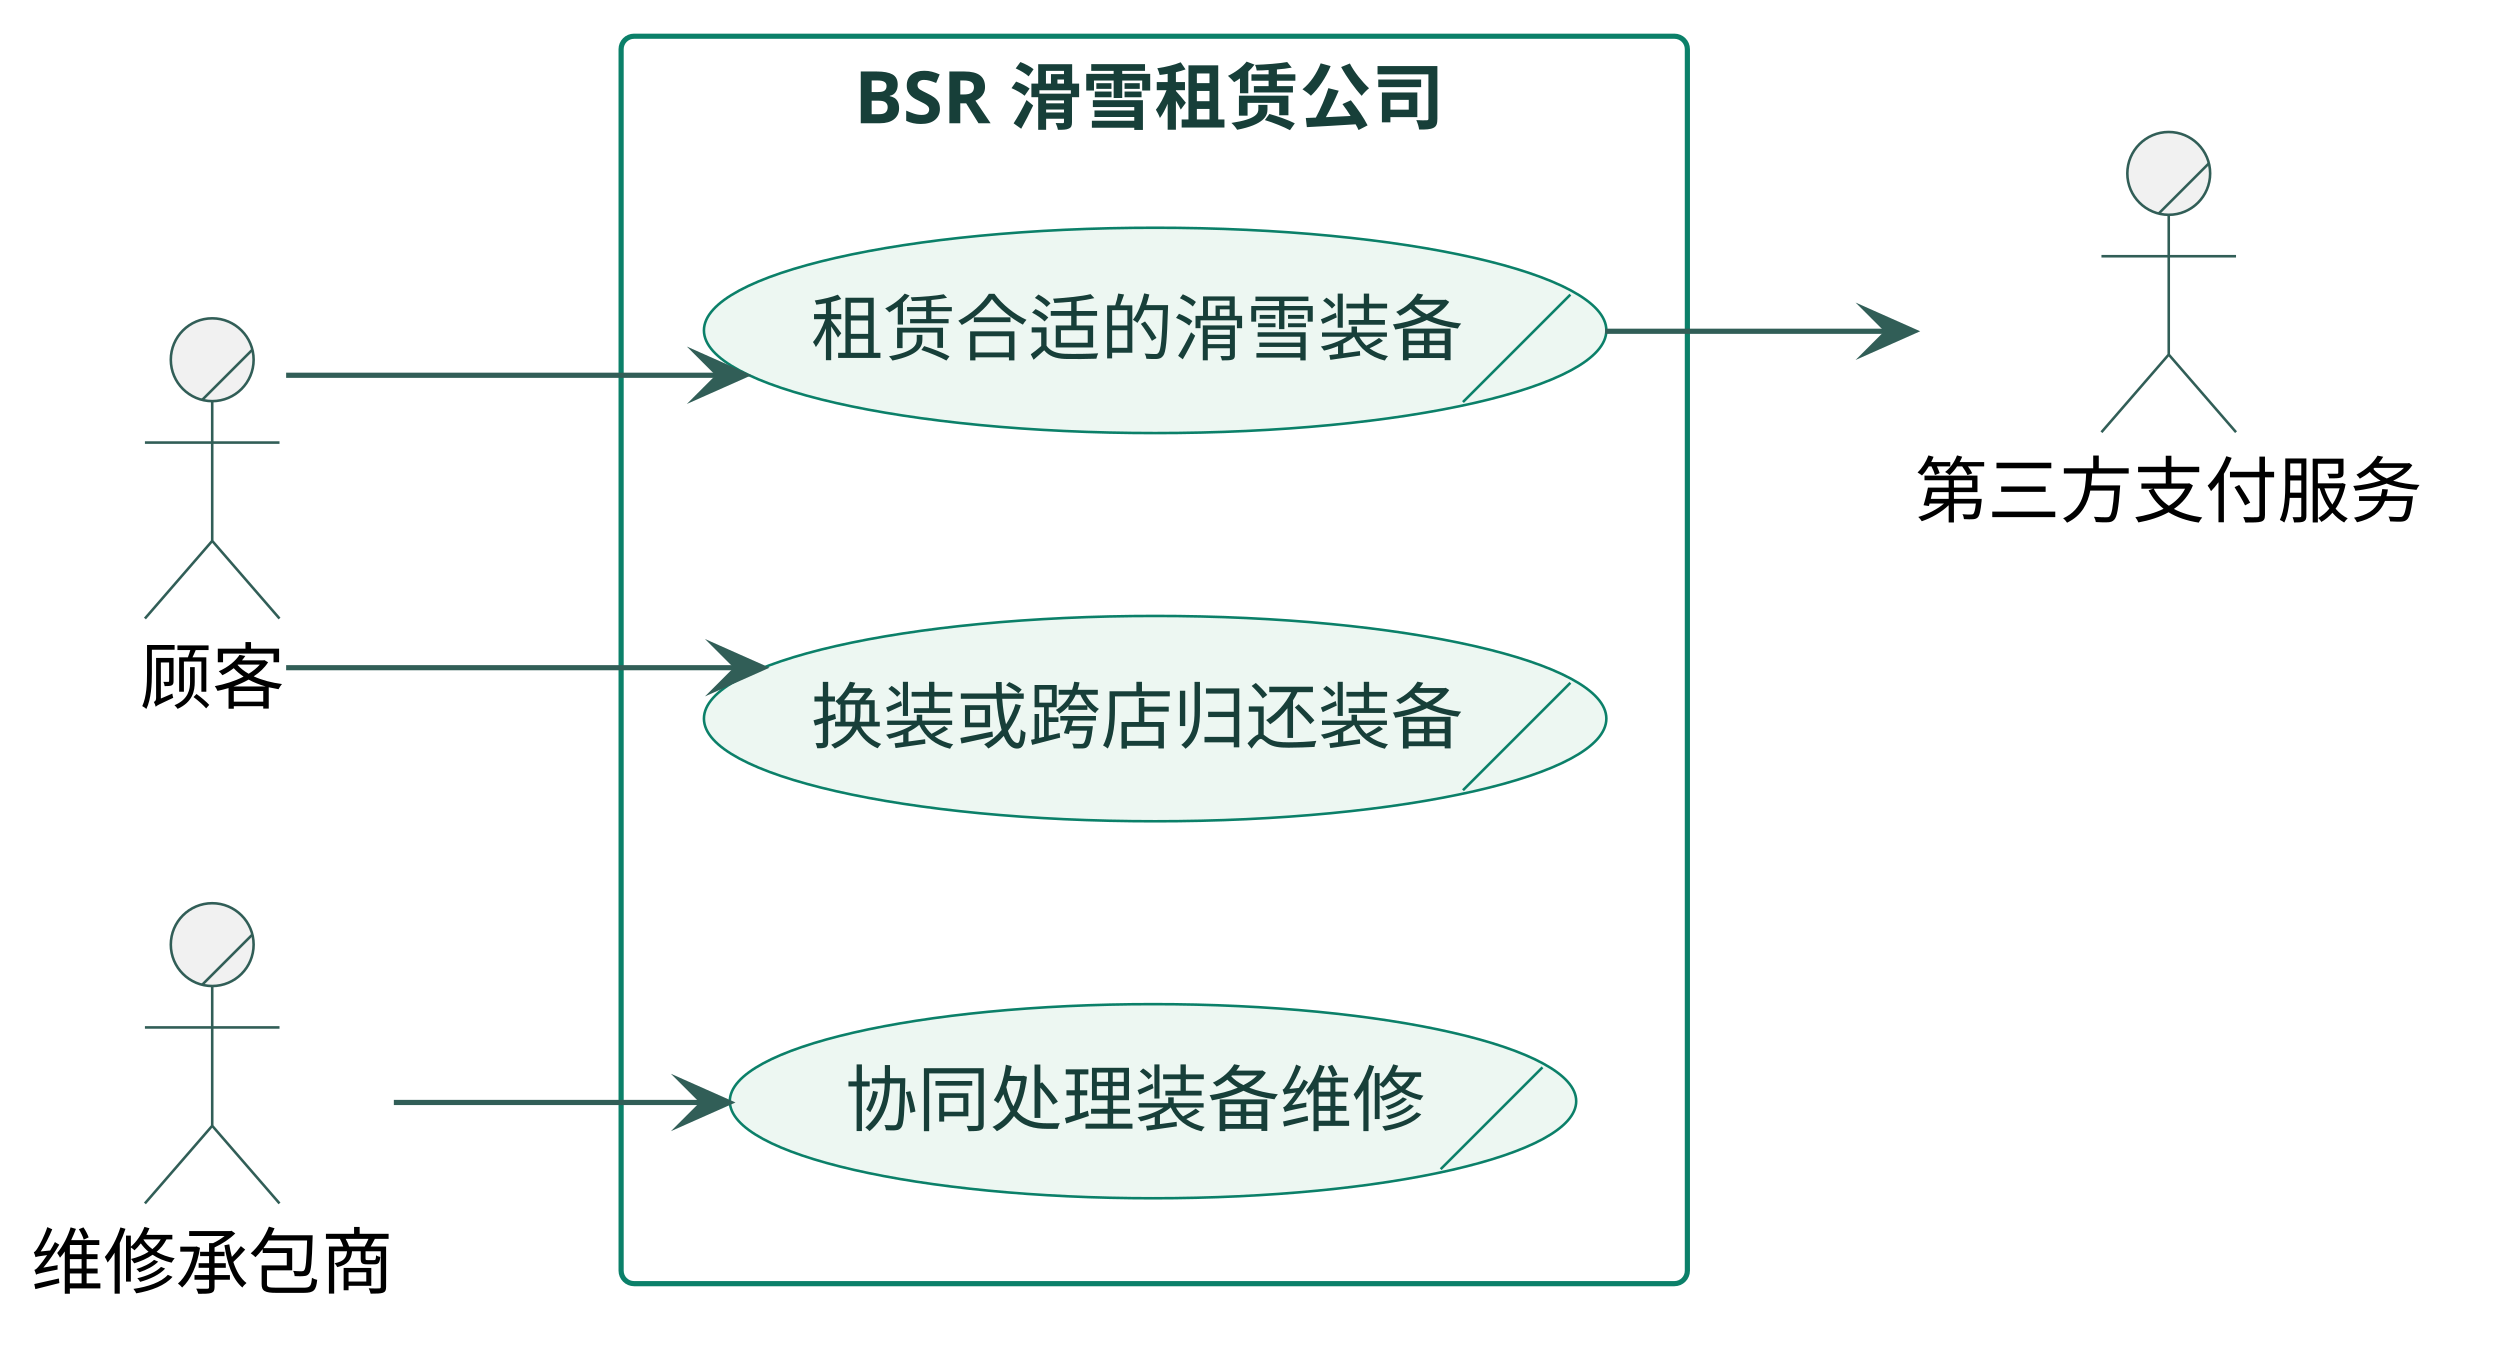
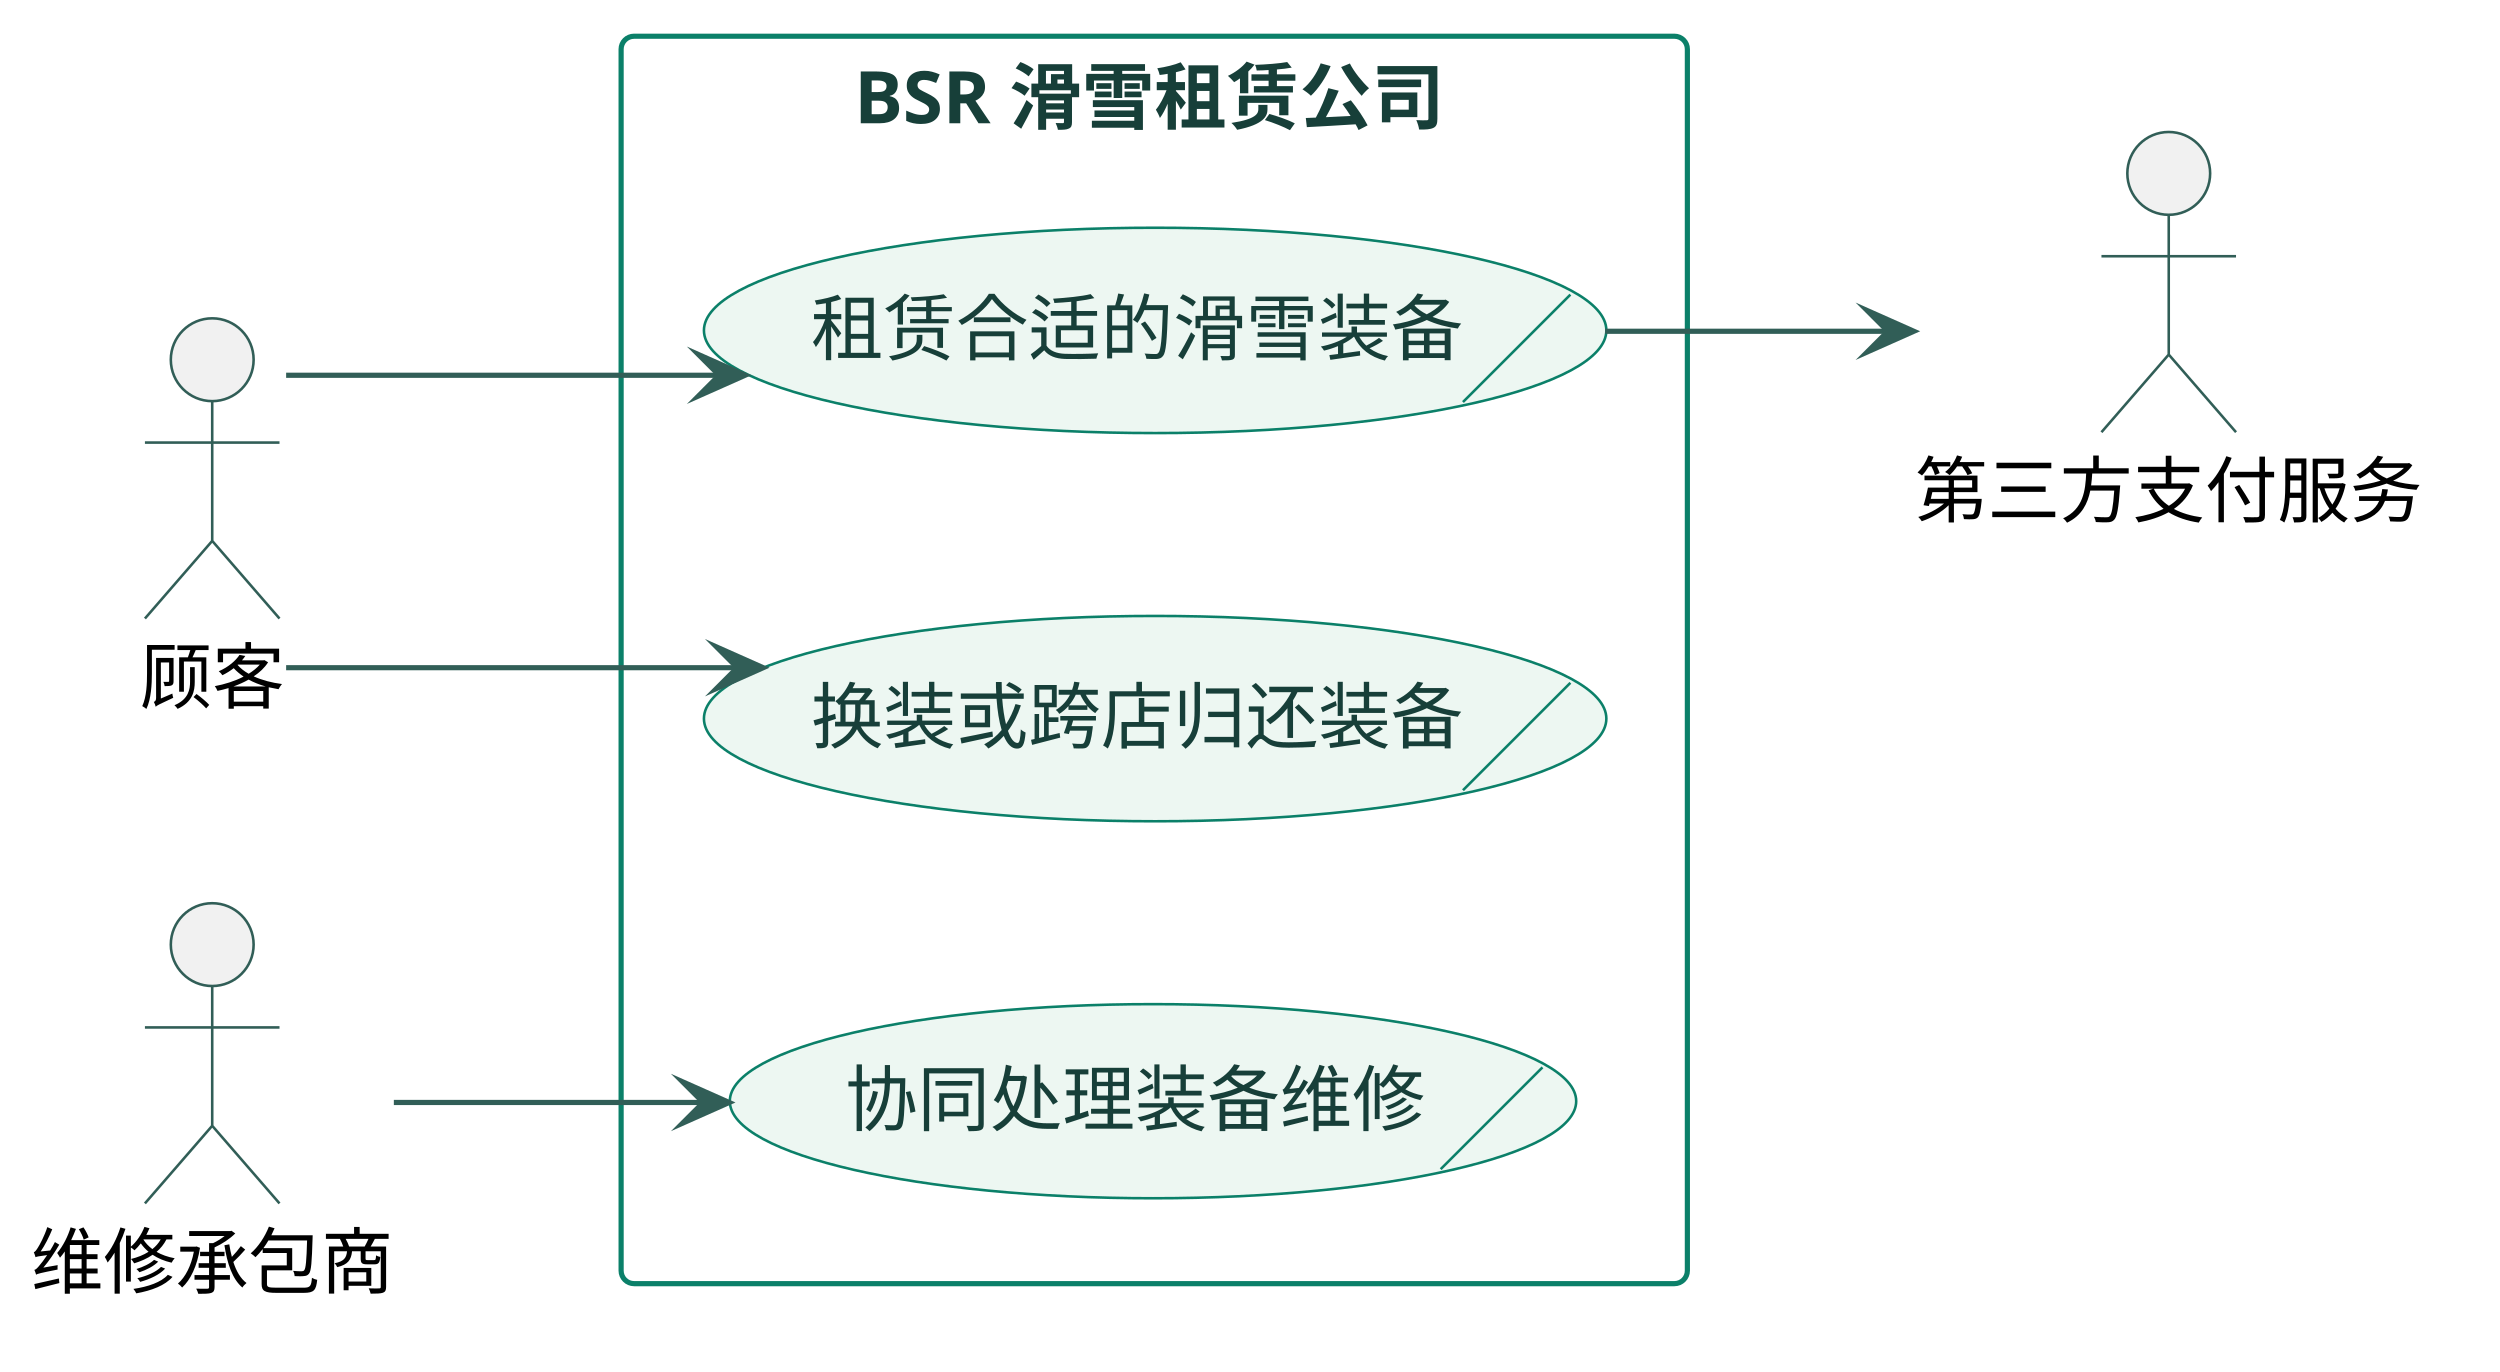
<svg xmlns="http://www.w3.org/2000/svg" version="1.1" data-diagram-type="DESCRIPTION" style="width:483px;height:265px;background:#FFFFFF;" width="483px" height="265px" viewBox="0 0 483 265" zoomAndPan="magnify" preserveAspectRatio="none" contentStyleType="text/css">
  <defs />
  <g font-family="sans-serif" lengthAdjust="spacing">
    <g class="cluster" data-qualified-name="BSR" id="ent0003" data-source-line="24">
      <rect x="120" y="7" width="206" height="241" fill="none" style="stroke:#0B8069;stroke-width:1;" rx="2.5" ry="2.5" />
      <text x="165.031" y="23.813" fill="#173F39" font-size="14" textLength="115.938" font-weight="700" font-family="Microsoft YaHei">BSR 滑雪租赁公司</text>
    </g>
    <g class="entity" data-qualified-name="BSR.UC_Rent" id="ent0004" data-source-line="25">
      <ellipse cx="223.174" cy="63.835" rx="87.174" ry="19.835" fill="#EDF7F2" style="stroke:#0B8069;stroke-width:0.5;" />
      <text x="156.674" y="68.491" fill="#173F39" font-size="14" textLength="126" font-family="Microsoft YaHei">租赁合适的滑雪装备</text>
      <line x1="303.399" y1="56.92" x2="282.645" y2="77.675" style="stroke:#0B8069;stroke-width:0.5;" />
    </g>
    <g class="entity" data-qualified-name="BSR.UC_Return" id="ent0005" data-source-line="26">
      <ellipse cx="223.174" cy="138.835" rx="87.174" ry="19.835" fill="#EDF7F2" style="stroke:#0B8069;stroke-width:0.5;" />
      <text x="156.674" y="143.491" fill="#173F39" font-size="14" textLength="126" font-family="Microsoft YaHei">换装或跨店归还装备</text>
      <line x1="303.399" y1="131.92" x2="282.645" y2="152.675" style="stroke:#0B8069;stroke-width:0.5;" />
    </g>
    <g class="entity" data-qualified-name="BSR.UC_Repair" id="ent0006" data-source-line="27">
      <ellipse cx="222.761" cy="212.752" rx="81.761" ry="18.752" fill="#EDF7F2" style="stroke:#0B8069;stroke-width:0.5;" />
      <text x="163.261" y="217.409" fill="#173F39" font-size="14" textLength="112" font-family="Microsoft YaHei">协同处理装备维修</text>
      <line x1="298.004" y1="206.215" x2="278.338" y2="225.882" style="stroke:#0B8069;stroke-width:0.5;" />
    </g>
    <g class="entity" data-qualified-name="Customer" id="ent0001" data-source-line="20">
      <ellipse cx="41" cy="69.5" rx="8" ry="8" fill="#F1F1F1" style="stroke:#315E57;stroke-width:0.5;" />
-       <line x1="39.056" y1="77.26" x2="48.76" y2="67.556" style="stroke:#315E57;stroke-width:0.5;" />
      <path d="M41,77.5 L41,104.5 M28,85.5 L54,85.5 M41,104.5 L28,119.5 M41,104.5 L54,119.5" style="stroke:#315E57;stroke-width:0.5;" fill="none" />
      <text x="27" y="135.813" fill="#000" font-size="14" textLength="28" font-family="Microsoft YaHei">顾客</text>
    </g>
    <g class="entity" data-qualified-name="Repairer" id="ent0002" data-source-line="21">
      <ellipse cx="41" cy="182.5" rx="8" ry="8" fill="#F1F1F1" style="stroke:#315E57;stroke-width:0.5;" />
-       <line x1="39.056" y1="190.26" x2="48.76" y2="180.556" style="stroke:#315E57;stroke-width:0.5;" />
      <path d="M41,190.5 L41,217.5 M28,198.5 L54,198.5 M41,217.5 L28,232.5 M41,217.5 L54,232.5" style="stroke:#315E57;stroke-width:0.5;" fill="none" />
      <text x="6" y="248.813" fill="#000" font-size="14" textLength="70" font-family="Microsoft YaHei">维修承包商</text>
    </g>
    <g class="entity" data-qualified-name="Payment" id="ent0007" data-source-line="30">
      <ellipse cx="419" cy="33.5" rx="8" ry="8" fill="#F1F1F1" style="stroke:#315E57;stroke-width:0.5;" />
-       <line x1="417.056" y1="41.26" x2="426.76" y2="31.556" style="stroke:#315E57;stroke-width:0.5;" />
      <path d="M419,41.5 L419,68.5 M406,49.5 L432,49.5 M419,68.5 L406,83.5 M419,68.5 L432,83.5" style="stroke:#315E57;stroke-width:0.5;" fill="none" />
      <text x="370" y="99.813" fill="#000" font-size="14" textLength="98" font-family="Microsoft YaHei">第三方支付服务</text>
    </g>
    <g class="link" data-entity-1="ent0001" data-entity-2="ent0004" id="lnk8" data-source-line="32" data-link-type="dependency">
      <path d="M55.28,72.5 C74.55,72.5 105.36,72.5 138.95,72.5" style="stroke:#315E57;stroke-width:1;" fill="none" id="Customer-to-UC_Rent" />
      <polygon points="143.95,72.5,134.95,68.5,138.95,72.5,134.95,76.5,143.95,72.5" fill="#315E57" style="stroke:#315E57;stroke-width:1;stroke-linejoin:miter;stroke-miterlimit:10;" />
    </g>
    <g class="link" data-entity-1="ent0001" data-entity-2="ent0005" id="lnk9" data-source-line="33" data-link-type="dependency">
      <path d="M55.28,129 C75.23,129 107.87,129 142.45,129" style="stroke:#315E57;stroke-width:1;" fill="none" id="Customer-to-UC_Return" />
      <polygon points="147.45,129,138.45,125,142.45,129,138.45,133,147.45,129" fill="#315E57" style="stroke:#315E57;stroke-width:1;stroke-linejoin:miter;stroke-miterlimit:10;" />
    </g>
    <g class="link" data-entity-1="ent0002" data-entity-2="ent0006" id="lnk10" data-source-line="34" data-link-type="dependency">
      <path d="M76.09,213 C94.58,213 113.1,213 135.87,213" style="stroke:#315E57;stroke-width:1;" fill="none" id="Repairer-to-UC_Repair" />
      <polygon points="140.87,213,131.87,209,135.87,213,131.87,217,140.87,213" fill="#315E57" style="stroke:#315E57;stroke-width:1;stroke-linejoin:miter;stroke-miterlimit:10;" />
    </g>
    <g class="link" data-entity-1="ent0004" data-entity-2="ent0007" id="lnk11" data-source-line="35" data-link-type="dependency">
      <path d="M310.11,64 C330.56,64 346.65,64 364.75,64" style="stroke:#315E57;stroke-width:1;" fill="none" id="UC_Rent-to-Payment" />
      <polygon points="369.75,64,360.75,60,364.75,64,360.75,68,369.75,64" fill="#315E57" style="stroke:#315E57;stroke-width:1;stroke-linejoin:miter;stroke-miterlimit:10;" />
    </g>
  </g>
</svg>
